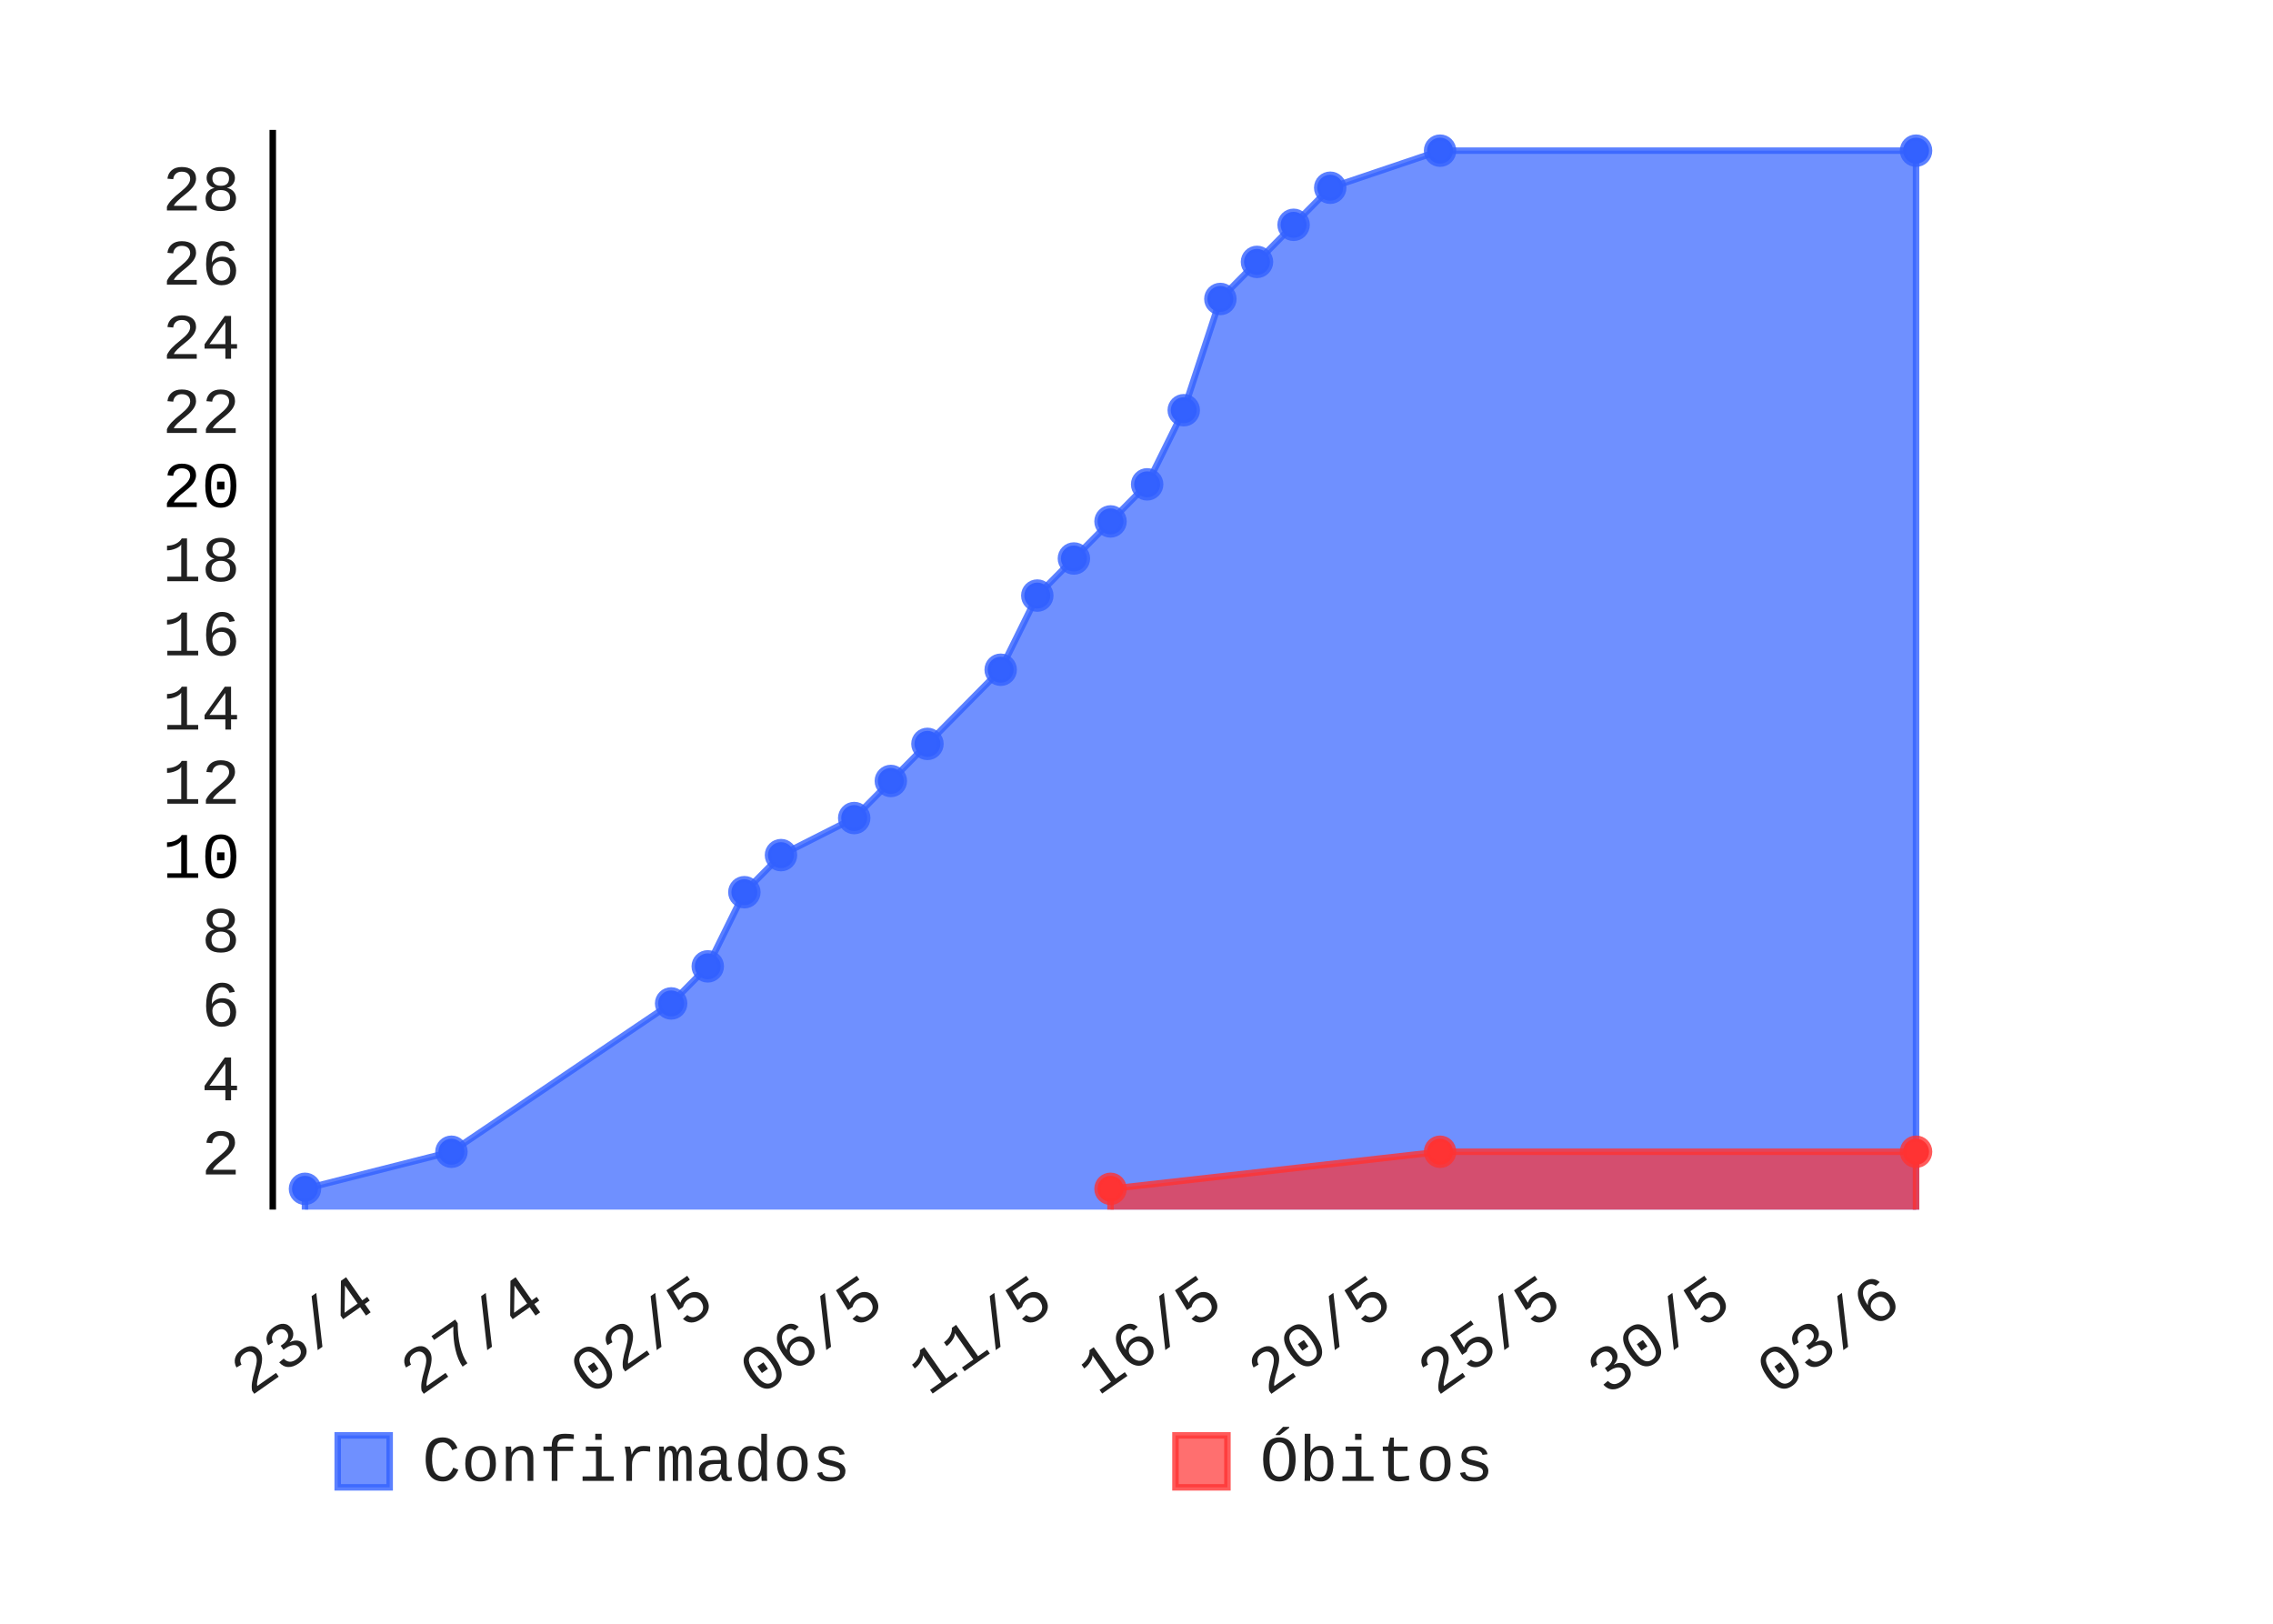
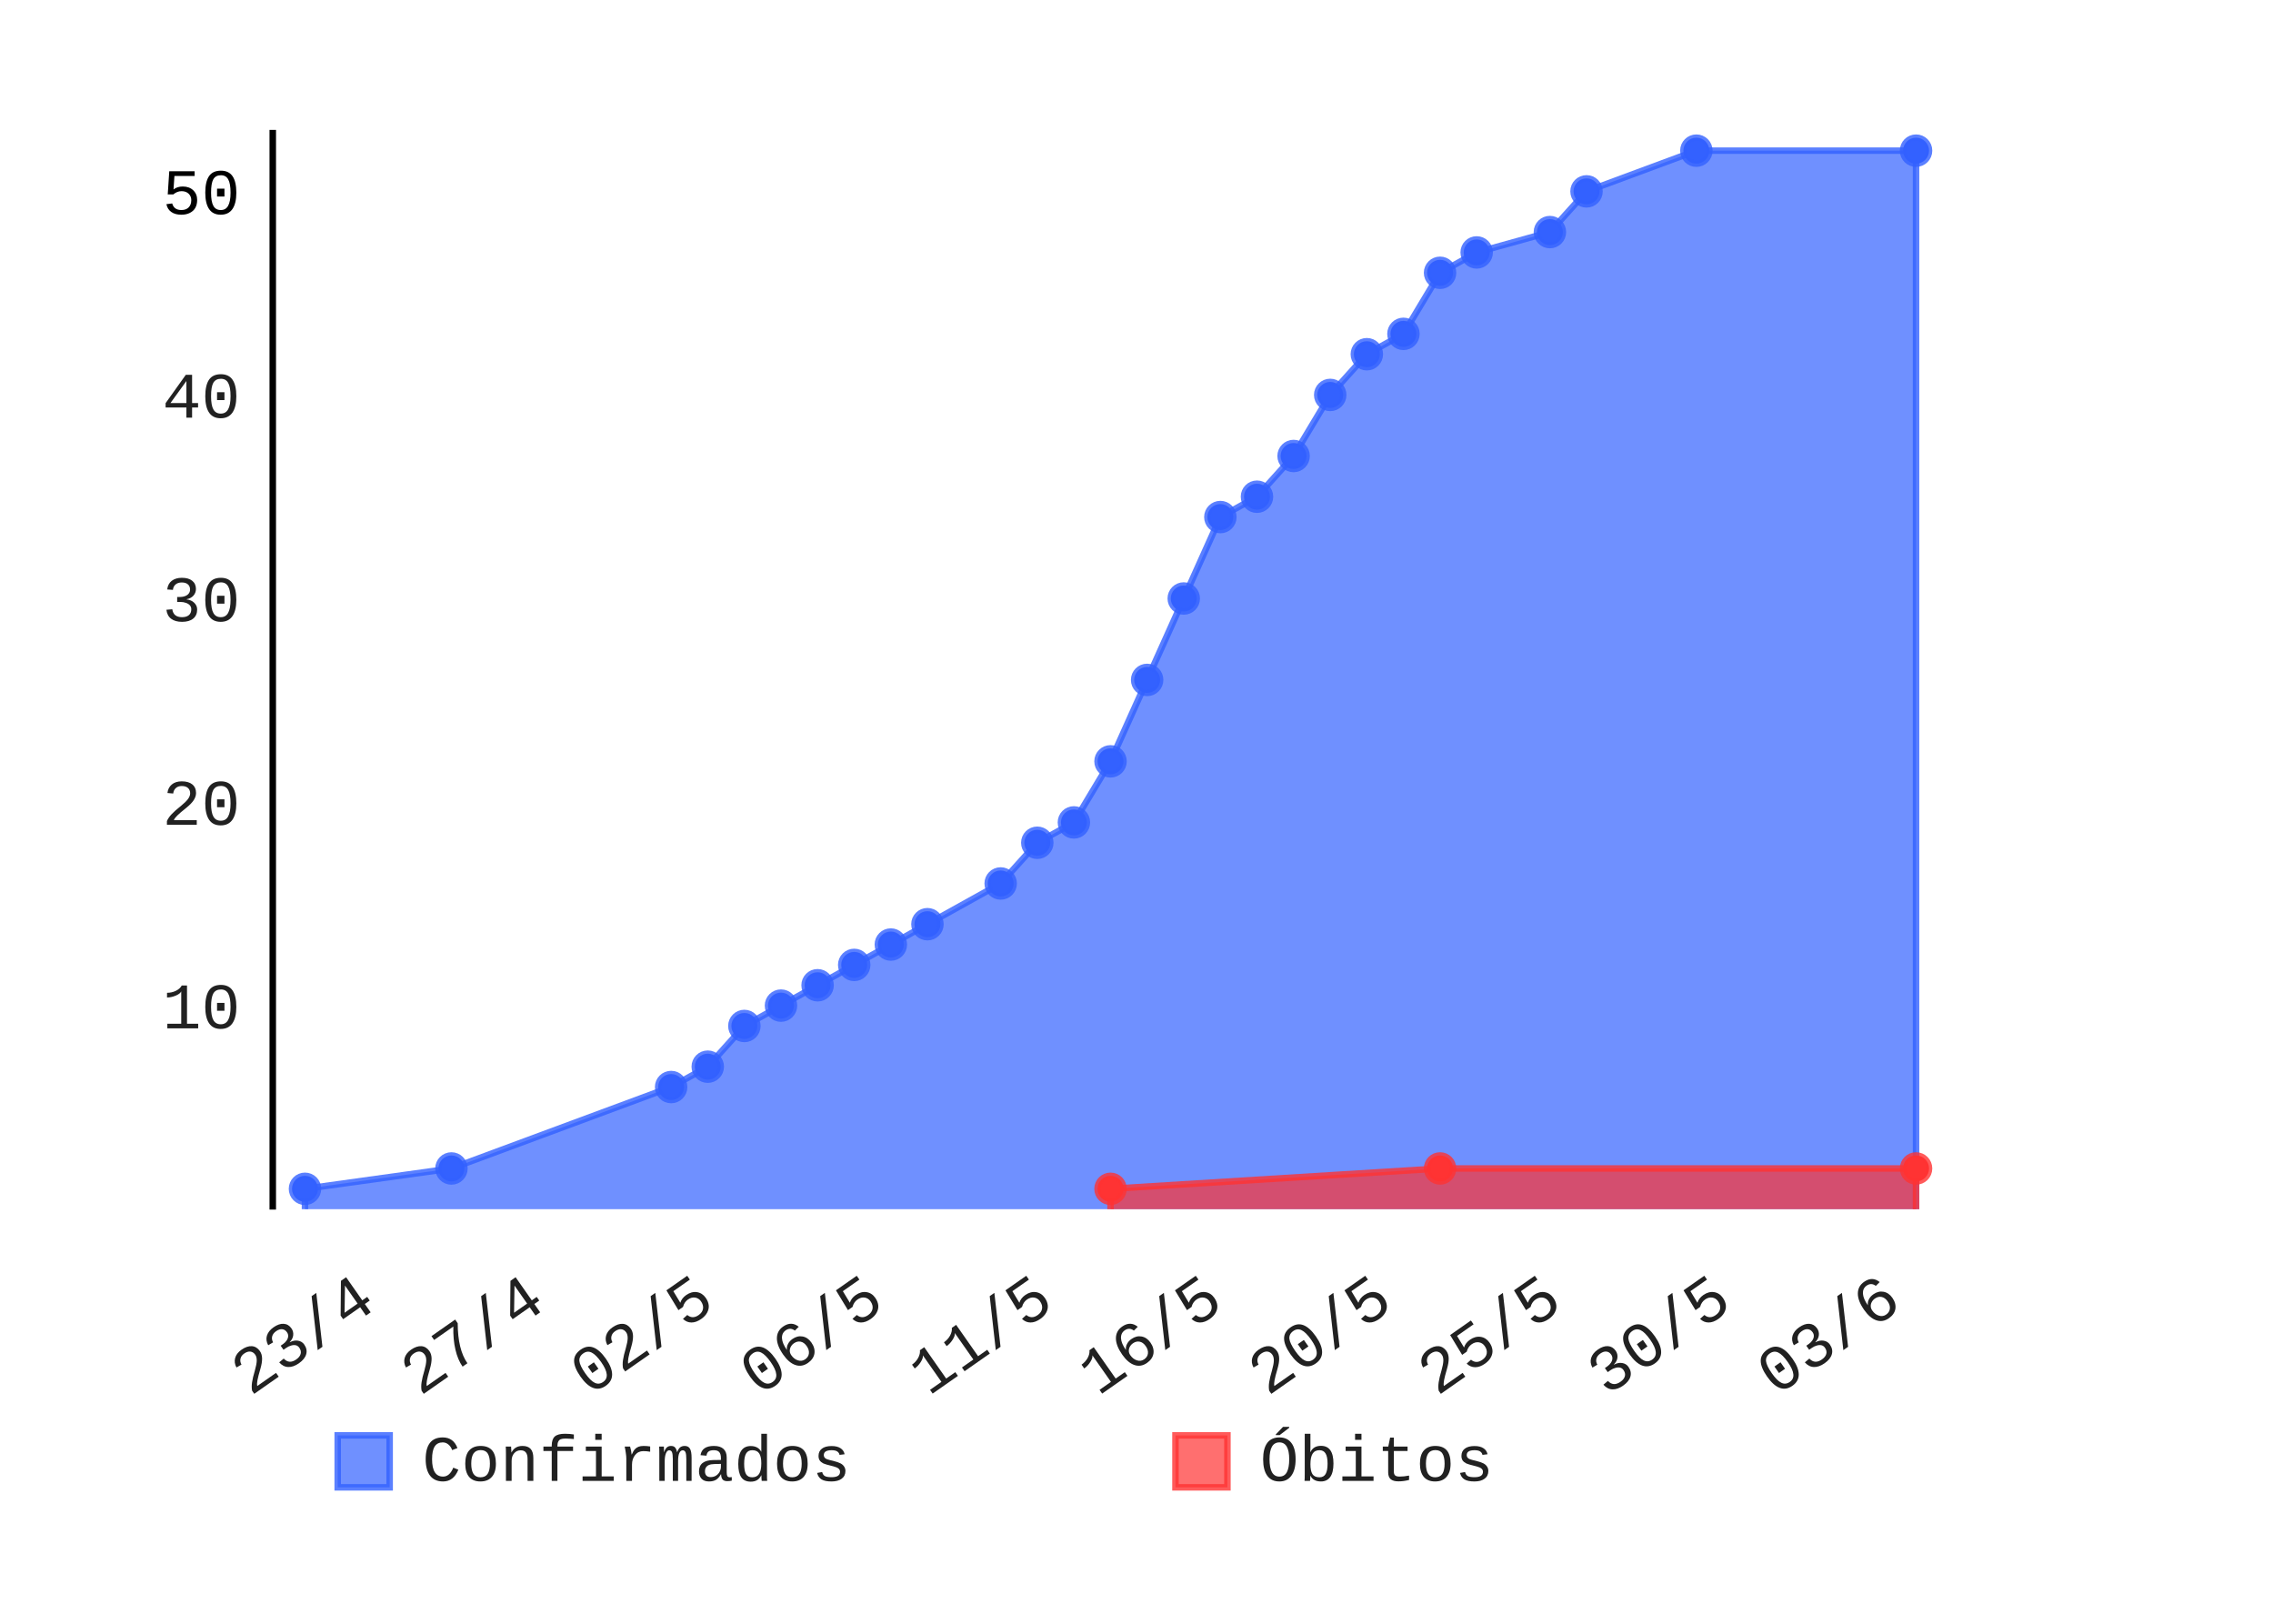
- <svg xmlns="http://www.w3.org/2000/svg" class="pygal-chart" height="250" id="chart-5533ddcc-867b-47e8-ab2e-fcc79ca5f7a1" viewBox="0 0 350 250" width="350">
+ <svg xmlns="http://www.w3.org/2000/svg" class="pygal-chart" height="250" id="chart-6e18b0e9-76df-42f3-9412-999bca1cf840" viewBox="0 0 350 250" width="350">
  <defs>
-     <style type="text/css">#chart-5533ddcc-867b-47e8-ab2e-fcc79ca5f7a1{-webkit-user-select:none;-webkit-font-smoothing:antialiased;font-family:Consolas,"Liberation Mono",Menlo,Courier,monospace}#chart-5533ddcc-867b-47e8-ab2e-fcc79ca5f7a1 .title{font-family:Consolas,"Liberation Mono",Menlo,Courier,monospace;font-size:8px}#chart-5533ddcc-867b-47e8-ab2e-fcc79ca5f7a1 .legends .legend text{font-family:Consolas,"Liberation Mono",Menlo,Courier,monospace;font-size:10px}#chart-5533ddcc-867b-47e8-ab2e-fcc79ca5f7a1 .axis text{font-family:Consolas,"Liberation Mono",Menlo,Courier,monospace;font-size:10px}#chart-5533ddcc-867b-47e8-ab2e-fcc79ca5f7a1 .axis text.major{font-family:Consolas,"Liberation Mono",Menlo,Courier,monospace;font-size:10px}#chart-5533ddcc-867b-47e8-ab2e-fcc79ca5f7a1 .text-overlay text.value{font-family:Consolas,"Liberation Mono",Menlo,Courier,monospace;font-size:16px}#chart-5533ddcc-867b-47e8-ab2e-fcc79ca5f7a1 .text-overlay text.label{font-family:Consolas,"Liberation Mono",Menlo,Courier,monospace;font-size:10px}#chart-5533ddcc-867b-47e8-ab2e-fcc79ca5f7a1 .tooltip{font-family:Consolas,"Liberation Mono",Menlo,Courier,monospace;font-size:12px}#chart-5533ddcc-867b-47e8-ab2e-fcc79ca5f7a1 text.no_data{font-family:Consolas,"Liberation Mono",Menlo,Courier,monospace;font-size:64px}
- #chart-5533ddcc-867b-47e8-ab2e-fcc79ca5f7a1{background-color:transparent}#chart-5533ddcc-867b-47e8-ab2e-fcc79ca5f7a1 path,#chart-5533ddcc-867b-47e8-ab2e-fcc79ca5f7a1 line,#chart-5533ddcc-867b-47e8-ab2e-fcc79ca5f7a1 rect,#chart-5533ddcc-867b-47e8-ab2e-fcc79ca5f7a1 circle{-webkit-transition:150ms;-moz-transition:150ms;transition:150ms}#chart-5533ddcc-867b-47e8-ab2e-fcc79ca5f7a1 .graph &gt; .background{fill:transparent}#chart-5533ddcc-867b-47e8-ab2e-fcc79ca5f7a1 .plot &gt; .background{fill:rgba(255,255,255,1)}#chart-5533ddcc-867b-47e8-ab2e-fcc79ca5f7a1 .graph{fill:rgba(0,0,0,.87)}#chart-5533ddcc-867b-47e8-ab2e-fcc79ca5f7a1 text.no_data{fill:rgba(0,0,0,1)}#chart-5533ddcc-867b-47e8-ab2e-fcc79ca5f7a1 .title{fill:rgba(0,0,0,1)}#chart-5533ddcc-867b-47e8-ab2e-fcc79ca5f7a1 .legends .legend text{fill:rgba(0,0,0,.87)}#chart-5533ddcc-867b-47e8-ab2e-fcc79ca5f7a1 .legends .legend:hover text{fill:rgba(0,0,0,1)}#chart-5533ddcc-867b-47e8-ab2e-fcc79ca5f7a1 .axis .line{stroke:rgba(0,0,0,1)}#chart-5533ddcc-867b-47e8-ab2e-fcc79ca5f7a1 .axis .guide.line{stroke:rgba(0,0,0,.54)}#chart-5533ddcc-867b-47e8-ab2e-fcc79ca5f7a1 .axis .major.line{stroke:rgba(0,0,0,.87)}#chart-5533ddcc-867b-47e8-ab2e-fcc79ca5f7a1 .axis text.major{fill:rgba(0,0,0,1)}#chart-5533ddcc-867b-47e8-ab2e-fcc79ca5f7a1 .axis.y .guides:hover .guide.line,#chart-5533ddcc-867b-47e8-ab2e-fcc79ca5f7a1 .line-graph .axis.x .guides:hover .guide.line,#chart-5533ddcc-867b-47e8-ab2e-fcc79ca5f7a1 .stackedline-graph .axis.x .guides:hover .guide.line,#chart-5533ddcc-867b-47e8-ab2e-fcc79ca5f7a1 .xy-graph .axis.x .guides:hover .guide.line{stroke:rgba(0,0,0,1)}#chart-5533ddcc-867b-47e8-ab2e-fcc79ca5f7a1 .axis .guides:hover text{fill:rgba(0,0,0,1)}#chart-5533ddcc-867b-47e8-ab2e-fcc79ca5f7a1 .reactive{fill-opacity:.7;stroke-opacity:.8}#chart-5533ddcc-867b-47e8-ab2e-fcc79ca5f7a1 .ci{stroke:rgba(0,0,0,.87)}#chart-5533ddcc-867b-47e8-ab2e-fcc79ca5f7a1 .reactive.active,#chart-5533ddcc-867b-47e8-ab2e-fcc79ca5f7a1 .active .reactive{fill-opacity:.8;stroke-opacity:.9;stroke-width:4}#chart-5533ddcc-867b-47e8-ab2e-fcc79ca5f7a1 .ci .reactive.active{stroke-width:1.5}#chart-5533ddcc-867b-47e8-ab2e-fcc79ca5f7a1 .series text{fill:rgba(0,0,0,1)}#chart-5533ddcc-867b-47e8-ab2e-fcc79ca5f7a1 .tooltip rect{fill:rgba(255,255,255,1);stroke:rgba(0,0,0,1);-webkit-transition:opacity 150ms;-moz-transition:opacity 150ms;transition:opacity 150ms}#chart-5533ddcc-867b-47e8-ab2e-fcc79ca5f7a1 .tooltip .label{fill:rgba(0,0,0,.87)}#chart-5533ddcc-867b-47e8-ab2e-fcc79ca5f7a1 .tooltip .label{fill:rgba(0,0,0,.87)}#chart-5533ddcc-867b-47e8-ab2e-fcc79ca5f7a1 .tooltip .legend{font-size:.8em;fill:rgba(0,0,0,.54)}#chart-5533ddcc-867b-47e8-ab2e-fcc79ca5f7a1 .tooltip .x_label{font-size:.6em;fill:rgba(0,0,0,1)}#chart-5533ddcc-867b-47e8-ab2e-fcc79ca5f7a1 .tooltip .xlink{font-size:.5em;text-decoration:underline}#chart-5533ddcc-867b-47e8-ab2e-fcc79ca5f7a1 .tooltip .value{font-size:1.5em}#chart-5533ddcc-867b-47e8-ab2e-fcc79ca5f7a1 .bound{font-size:.5em}#chart-5533ddcc-867b-47e8-ab2e-fcc79ca5f7a1 .max-value{font-size:.75em;fill:rgba(0,0,0,.54)}#chart-5533ddcc-867b-47e8-ab2e-fcc79ca5f7a1 .map-element{fill:rgba(255,255,255,1);stroke:rgba(0,0,0,.54) !important}#chart-5533ddcc-867b-47e8-ab2e-fcc79ca5f7a1 .map-element .reactive{fill-opacity:inherit;stroke-opacity:inherit}#chart-5533ddcc-867b-47e8-ab2e-fcc79ca5f7a1 .color-0,#chart-5533ddcc-867b-47e8-ab2e-fcc79ca5f7a1 .color-0 a:visited{stroke:#3361FF;fill:#3361FF}#chart-5533ddcc-867b-47e8-ab2e-fcc79ca5f7a1 .color-1,#chart-5533ddcc-867b-47e8-ab2e-fcc79ca5f7a1 .color-1 a:visited{stroke:#FF3333;fill:#FF3333}#chart-5533ddcc-867b-47e8-ab2e-fcc79ca5f7a1 .text-overlay .color-0 text{fill:black}#chart-5533ddcc-867b-47e8-ab2e-fcc79ca5f7a1 .text-overlay .color-1 text{fill:black}
- #chart-5533ddcc-867b-47e8-ab2e-fcc79ca5f7a1 text.no_data{text-anchor:middle}#chart-5533ddcc-867b-47e8-ab2e-fcc79ca5f7a1 .guide.line{fill:none}#chart-5533ddcc-867b-47e8-ab2e-fcc79ca5f7a1 .centered{text-anchor:middle}#chart-5533ddcc-867b-47e8-ab2e-fcc79ca5f7a1 .title{text-anchor:middle}#chart-5533ddcc-867b-47e8-ab2e-fcc79ca5f7a1 .legends .legend text{fill-opacity:1}#chart-5533ddcc-867b-47e8-ab2e-fcc79ca5f7a1 .axis.x text{text-anchor:middle}#chart-5533ddcc-867b-47e8-ab2e-fcc79ca5f7a1 .axis.x:not(.web) text[transform]{text-anchor:start}#chart-5533ddcc-867b-47e8-ab2e-fcc79ca5f7a1 .axis.x:not(.web) text[transform].backwards{text-anchor:end}#chart-5533ddcc-867b-47e8-ab2e-fcc79ca5f7a1 .axis.y text{text-anchor:end}#chart-5533ddcc-867b-47e8-ab2e-fcc79ca5f7a1 .axis.y text[transform].backwards{text-anchor:start}#chart-5533ddcc-867b-47e8-ab2e-fcc79ca5f7a1 .axis.y2 text{text-anchor:start}#chart-5533ddcc-867b-47e8-ab2e-fcc79ca5f7a1 .axis.y2 text[transform].backwards{text-anchor:end}#chart-5533ddcc-867b-47e8-ab2e-fcc79ca5f7a1 .axis .guide.line{stroke-dasharray:4,4}#chart-5533ddcc-867b-47e8-ab2e-fcc79ca5f7a1 .axis .major.guide.line{stroke-dasharray:6,6}#chart-5533ddcc-867b-47e8-ab2e-fcc79ca5f7a1 .horizontal .axis.y .guide.line,#chart-5533ddcc-867b-47e8-ab2e-fcc79ca5f7a1 .horizontal .axis.y2 .guide.line,#chart-5533ddcc-867b-47e8-ab2e-fcc79ca5f7a1 .vertical .axis.x .guide.line{opacity:0}#chart-5533ddcc-867b-47e8-ab2e-fcc79ca5f7a1 .horizontal .axis.always_show .guide.line,#chart-5533ddcc-867b-47e8-ab2e-fcc79ca5f7a1 .vertical .axis.always_show .guide.line{opacity:1 !important}#chart-5533ddcc-867b-47e8-ab2e-fcc79ca5f7a1 .axis.y .guides:hover .guide.line,#chart-5533ddcc-867b-47e8-ab2e-fcc79ca5f7a1 .axis.y2 .guides:hover .guide.line,#chart-5533ddcc-867b-47e8-ab2e-fcc79ca5f7a1 .axis.x .guides:hover .guide.line{opacity:1}#chart-5533ddcc-867b-47e8-ab2e-fcc79ca5f7a1 .axis .guides:hover text{opacity:1}#chart-5533ddcc-867b-47e8-ab2e-fcc79ca5f7a1 .nofill{fill:none}#chart-5533ddcc-867b-47e8-ab2e-fcc79ca5f7a1 .subtle-fill{fill-opacity:.2}#chart-5533ddcc-867b-47e8-ab2e-fcc79ca5f7a1 .dot{stroke-width:1px;fill-opacity:1}#chart-5533ddcc-867b-47e8-ab2e-fcc79ca5f7a1 .dot.active{stroke-width:5px}#chart-5533ddcc-867b-47e8-ab2e-fcc79ca5f7a1 .dot.negative{fill:transparent}#chart-5533ddcc-867b-47e8-ab2e-fcc79ca5f7a1 text,#chart-5533ddcc-867b-47e8-ab2e-fcc79ca5f7a1 tspan{stroke:none !important}#chart-5533ddcc-867b-47e8-ab2e-fcc79ca5f7a1 .series text.active{opacity:1}#chart-5533ddcc-867b-47e8-ab2e-fcc79ca5f7a1 .tooltip rect{fill-opacity:.95;stroke-width:.5}#chart-5533ddcc-867b-47e8-ab2e-fcc79ca5f7a1 .tooltip text{fill-opacity:1}#chart-5533ddcc-867b-47e8-ab2e-fcc79ca5f7a1 .showable{visibility:hidden}#chart-5533ddcc-867b-47e8-ab2e-fcc79ca5f7a1 .showable.shown{visibility:visible}#chart-5533ddcc-867b-47e8-ab2e-fcc79ca5f7a1 .gauge-background{fill:rgba(229,229,229,1);stroke:none}#chart-5533ddcc-867b-47e8-ab2e-fcc79ca5f7a1 .bg-lines{stroke:transparent;stroke-width:2px}</style>
+     <style type="text/css">#chart-6e18b0e9-76df-42f3-9412-999bca1cf840{-webkit-user-select:none;-webkit-font-smoothing:antialiased;font-family:Consolas,"Liberation Mono",Menlo,Courier,monospace}#chart-6e18b0e9-76df-42f3-9412-999bca1cf840 .title{font-family:Consolas,"Liberation Mono",Menlo,Courier,monospace;font-size:8px}#chart-6e18b0e9-76df-42f3-9412-999bca1cf840 .legends .legend text{font-family:Consolas,"Liberation Mono",Menlo,Courier,monospace;font-size:10px}#chart-6e18b0e9-76df-42f3-9412-999bca1cf840 .axis text{font-family:Consolas,"Liberation Mono",Menlo,Courier,monospace;font-size:10px}#chart-6e18b0e9-76df-42f3-9412-999bca1cf840 .axis text.major{font-family:Consolas,"Liberation Mono",Menlo,Courier,monospace;font-size:10px}#chart-6e18b0e9-76df-42f3-9412-999bca1cf840 .text-overlay text.value{font-family:Consolas,"Liberation Mono",Menlo,Courier,monospace;font-size:16px}#chart-6e18b0e9-76df-42f3-9412-999bca1cf840 .text-overlay text.label{font-family:Consolas,"Liberation Mono",Menlo,Courier,monospace;font-size:10px}#chart-6e18b0e9-76df-42f3-9412-999bca1cf840 .tooltip{font-family:Consolas,"Liberation Mono",Menlo,Courier,monospace;font-size:12px}#chart-6e18b0e9-76df-42f3-9412-999bca1cf840 text.no_data{font-family:Consolas,"Liberation Mono",Menlo,Courier,monospace;font-size:64px}
+ #chart-6e18b0e9-76df-42f3-9412-999bca1cf840{background-color:transparent}#chart-6e18b0e9-76df-42f3-9412-999bca1cf840 path,#chart-6e18b0e9-76df-42f3-9412-999bca1cf840 line,#chart-6e18b0e9-76df-42f3-9412-999bca1cf840 rect,#chart-6e18b0e9-76df-42f3-9412-999bca1cf840 circle{-webkit-transition:150ms;-moz-transition:150ms;transition:150ms}#chart-6e18b0e9-76df-42f3-9412-999bca1cf840 .graph &gt; .background{fill:transparent}#chart-6e18b0e9-76df-42f3-9412-999bca1cf840 .plot &gt; .background{fill:rgba(255,255,255,1)}#chart-6e18b0e9-76df-42f3-9412-999bca1cf840 .graph{fill:rgba(0,0,0,.87)}#chart-6e18b0e9-76df-42f3-9412-999bca1cf840 text.no_data{fill:rgba(0,0,0,1)}#chart-6e18b0e9-76df-42f3-9412-999bca1cf840 .title{fill:rgba(0,0,0,1)}#chart-6e18b0e9-76df-42f3-9412-999bca1cf840 .legends .legend text{fill:rgba(0,0,0,.87)}#chart-6e18b0e9-76df-42f3-9412-999bca1cf840 .legends .legend:hover text{fill:rgba(0,0,0,1)}#chart-6e18b0e9-76df-42f3-9412-999bca1cf840 .axis .line{stroke:rgba(0,0,0,1)}#chart-6e18b0e9-76df-42f3-9412-999bca1cf840 .axis .guide.line{stroke:rgba(0,0,0,.54)}#chart-6e18b0e9-76df-42f3-9412-999bca1cf840 .axis .major.line{stroke:rgba(0,0,0,.87)}#chart-6e18b0e9-76df-42f3-9412-999bca1cf840 .axis text.major{fill:rgba(0,0,0,1)}#chart-6e18b0e9-76df-42f3-9412-999bca1cf840 .axis.y .guides:hover .guide.line,#chart-6e18b0e9-76df-42f3-9412-999bca1cf840 .line-graph .axis.x .guides:hover .guide.line,#chart-6e18b0e9-76df-42f3-9412-999bca1cf840 .stackedline-graph .axis.x .guides:hover .guide.line,#chart-6e18b0e9-76df-42f3-9412-999bca1cf840 .xy-graph .axis.x .guides:hover .guide.line{stroke:rgba(0,0,0,1)}#chart-6e18b0e9-76df-42f3-9412-999bca1cf840 .axis .guides:hover text{fill:rgba(0,0,0,1)}#chart-6e18b0e9-76df-42f3-9412-999bca1cf840 .reactive{fill-opacity:.7;stroke-opacity:.8}#chart-6e18b0e9-76df-42f3-9412-999bca1cf840 .ci{stroke:rgba(0,0,0,.87)}#chart-6e18b0e9-76df-42f3-9412-999bca1cf840 .reactive.active,#chart-6e18b0e9-76df-42f3-9412-999bca1cf840 .active .reactive{fill-opacity:.8;stroke-opacity:.9;stroke-width:4}#chart-6e18b0e9-76df-42f3-9412-999bca1cf840 .ci .reactive.active{stroke-width:1.5}#chart-6e18b0e9-76df-42f3-9412-999bca1cf840 .series text{fill:rgba(0,0,0,1)}#chart-6e18b0e9-76df-42f3-9412-999bca1cf840 .tooltip rect{fill:rgba(255,255,255,1);stroke:rgba(0,0,0,1);-webkit-transition:opacity 150ms;-moz-transition:opacity 150ms;transition:opacity 150ms}#chart-6e18b0e9-76df-42f3-9412-999bca1cf840 .tooltip .label{fill:rgba(0,0,0,.87)}#chart-6e18b0e9-76df-42f3-9412-999bca1cf840 .tooltip .label{fill:rgba(0,0,0,.87)}#chart-6e18b0e9-76df-42f3-9412-999bca1cf840 .tooltip .legend{font-size:.8em;fill:rgba(0,0,0,.54)}#chart-6e18b0e9-76df-42f3-9412-999bca1cf840 .tooltip .x_label{font-size:.6em;fill:rgba(0,0,0,1)}#chart-6e18b0e9-76df-42f3-9412-999bca1cf840 .tooltip .xlink{font-size:.5em;text-decoration:underline}#chart-6e18b0e9-76df-42f3-9412-999bca1cf840 .tooltip .value{font-size:1.5em}#chart-6e18b0e9-76df-42f3-9412-999bca1cf840 .bound{font-size:.5em}#chart-6e18b0e9-76df-42f3-9412-999bca1cf840 .max-value{font-size:.75em;fill:rgba(0,0,0,.54)}#chart-6e18b0e9-76df-42f3-9412-999bca1cf840 .map-element{fill:rgba(255,255,255,1);stroke:rgba(0,0,0,.54) !important}#chart-6e18b0e9-76df-42f3-9412-999bca1cf840 .map-element .reactive{fill-opacity:inherit;stroke-opacity:inherit}#chart-6e18b0e9-76df-42f3-9412-999bca1cf840 .color-0,#chart-6e18b0e9-76df-42f3-9412-999bca1cf840 .color-0 a:visited{stroke:#3361FF;fill:#3361FF}#chart-6e18b0e9-76df-42f3-9412-999bca1cf840 .color-1,#chart-6e18b0e9-76df-42f3-9412-999bca1cf840 .color-1 a:visited{stroke:#FF3333;fill:#FF3333}#chart-6e18b0e9-76df-42f3-9412-999bca1cf840 .text-overlay .color-0 text{fill:black}#chart-6e18b0e9-76df-42f3-9412-999bca1cf840 .text-overlay .color-1 text{fill:black}
+ #chart-6e18b0e9-76df-42f3-9412-999bca1cf840 text.no_data{text-anchor:middle}#chart-6e18b0e9-76df-42f3-9412-999bca1cf840 .guide.line{fill:none}#chart-6e18b0e9-76df-42f3-9412-999bca1cf840 .centered{text-anchor:middle}#chart-6e18b0e9-76df-42f3-9412-999bca1cf840 .title{text-anchor:middle}#chart-6e18b0e9-76df-42f3-9412-999bca1cf840 .legends .legend text{fill-opacity:1}#chart-6e18b0e9-76df-42f3-9412-999bca1cf840 .axis.x text{text-anchor:middle}#chart-6e18b0e9-76df-42f3-9412-999bca1cf840 .axis.x:not(.web) text[transform]{text-anchor:start}#chart-6e18b0e9-76df-42f3-9412-999bca1cf840 .axis.x:not(.web) text[transform].backwards{text-anchor:end}#chart-6e18b0e9-76df-42f3-9412-999bca1cf840 .axis.y text{text-anchor:end}#chart-6e18b0e9-76df-42f3-9412-999bca1cf840 .axis.y text[transform].backwards{text-anchor:start}#chart-6e18b0e9-76df-42f3-9412-999bca1cf840 .axis.y2 text{text-anchor:start}#chart-6e18b0e9-76df-42f3-9412-999bca1cf840 .axis.y2 text[transform].backwards{text-anchor:end}#chart-6e18b0e9-76df-42f3-9412-999bca1cf840 .axis .guide.line{stroke-dasharray:4,4}#chart-6e18b0e9-76df-42f3-9412-999bca1cf840 .axis .major.guide.line{stroke-dasharray:6,6}#chart-6e18b0e9-76df-42f3-9412-999bca1cf840 .horizontal .axis.y .guide.line,#chart-6e18b0e9-76df-42f3-9412-999bca1cf840 .horizontal .axis.y2 .guide.line,#chart-6e18b0e9-76df-42f3-9412-999bca1cf840 .vertical .axis.x .guide.line{opacity:0}#chart-6e18b0e9-76df-42f3-9412-999bca1cf840 .horizontal .axis.always_show .guide.line,#chart-6e18b0e9-76df-42f3-9412-999bca1cf840 .vertical .axis.always_show .guide.line{opacity:1 !important}#chart-6e18b0e9-76df-42f3-9412-999bca1cf840 .axis.y .guides:hover .guide.line,#chart-6e18b0e9-76df-42f3-9412-999bca1cf840 .axis.y2 .guides:hover .guide.line,#chart-6e18b0e9-76df-42f3-9412-999bca1cf840 .axis.x .guides:hover .guide.line{opacity:1}#chart-6e18b0e9-76df-42f3-9412-999bca1cf840 .axis .guides:hover text{opacity:1}#chart-6e18b0e9-76df-42f3-9412-999bca1cf840 .nofill{fill:none}#chart-6e18b0e9-76df-42f3-9412-999bca1cf840 .subtle-fill{fill-opacity:.2}#chart-6e18b0e9-76df-42f3-9412-999bca1cf840 .dot{stroke-width:1px;fill-opacity:1}#chart-6e18b0e9-76df-42f3-9412-999bca1cf840 .dot.active{stroke-width:5px}#chart-6e18b0e9-76df-42f3-9412-999bca1cf840 .dot.negative{fill:transparent}#chart-6e18b0e9-76df-42f3-9412-999bca1cf840 text,#chart-6e18b0e9-76df-42f3-9412-999bca1cf840 tspan{stroke:none !important}#chart-6e18b0e9-76df-42f3-9412-999bca1cf840 .series text.active{opacity:1}#chart-6e18b0e9-76df-42f3-9412-999bca1cf840 .tooltip rect{fill-opacity:.95;stroke-width:.5}#chart-6e18b0e9-76df-42f3-9412-999bca1cf840 .tooltip text{fill-opacity:1}#chart-6e18b0e9-76df-42f3-9412-999bca1cf840 .showable{visibility:hidden}#chart-6e18b0e9-76df-42f3-9412-999bca1cf840 .showable.shown{visibility:visible}#chart-6e18b0e9-76df-42f3-9412-999bca1cf840 .gauge-background{fill:rgba(229,229,229,1);stroke:none}#chart-6e18b0e9-76df-42f3-9412-999bca1cf840 .bg-lines{stroke:transparent;stroke-width:2px}</style>
  </defs>
  <g class="graph datetimeline-graph vertical">
    <rect class="background" height="250" width="350" x="0" y="0" />
    <g class="plot" transform="translate(42, 20)">
      <rect class="background" height="166.234" width="258.0" x="0" y="0" />
      <g class="axis y">
        <g class="guides">
-           <text class="" x="-5" y="160.829">2</text>
+           <text class="" x="-5" y="138.33">10</text>
        </g>
        <g class="guides">
-           <text class="" x="-5" y="149.412">4</text>
+           <text class="" x="-5" y="106.989">20</text>
        </g>
        <g class="guides">
-           <text class="" x="-5" y="137.994">6</text>
+           <text class="" x="-5" y="75.648">30</text>
        </g>
        <g class="guides">
-           <text class="" x="-5" y="126.577">8</text>
+           <text class="" x="-5" y="44.306">40</text>
        </g>
        <g class="guides">
-           <text class="major" x="-5" y="115.16">10</text>
-         </g>
-         <g class="guides">
-           <text class="" x="-5" y="103.743">12</text>
-         </g>
-         <g class="guides">
-           <text class="" x="-5" y="92.326">14</text>
-         </g>
-         <g class="guides">
-           <text class="" x="-5" y="80.908">16</text>
-         </g>
-         <g class="guides">
-           <text class="" x="-5" y="69.491">18</text>
-         </g>
-         <g class="guides">
-           <text class="major" x="-5" y="58.074">20</text>
-         </g>
-         <g class="guides">
-           <text class="" x="-5" y="46.657">22</text>
-         </g>
-         <g class="guides">
-           <text class="" x="-5" y="35.24">24</text>
-         </g>
-         <g class="guides">
-           <text class="" x="-5" y="23.823">26</text>
-         </g>
-         <g class="guides">
-           <text class="" x="-5" y="12.405">28</text>
+           <text class="major" x="-5" y="12.965">50</text>
        </g>
      </g>
      <g class="axis x">
        <path class="line" d="M0 0 v166.234" />
        <g class="guides">
          <path class="guide line" d="M16.238 0 v166.234" />
          <text class="backwards" transform="rotate(325 16.23776 181.2342)" x="16.238" y="181.234">23/4</text>
        </g>
        <g class="guides">
          <path class="guide line" d="M42.34 0 v166.234" />
          <text class="backwards" transform="rotate(325 42.34013 181.2342)" x="42.34" y="181.234">27/4</text>
        </g>
        <g class="guides">
          <path class="guide line" d="M68.443 0 v166.234" />
          <text class="backwards" transform="rotate(325 68.4425 181.2342)" x="68.443" y="181.234">02/5</text>
        </g>
        <g class="guides">
          <path class="guide line" d="M94.545 0 v166.234" />
          <text class="backwards" transform="rotate(325 94.54487 181.2342)" x="94.545" y="181.234">06/5</text>
        </g>
        <g class="guides">
          <path class="guide line" d="M120.647 0 v166.234" />
          <text class="backwards" transform="rotate(325 120.6472 181.2342)" x="120.647" y="181.234">11/5</text>
        </g>
        <g class="guides">
          <path class="guide line" d="M146.75 0 v166.234" />
          <text class="backwards" transform="rotate(325 146.7496 181.2342)" x="146.75" y="181.234">16/5</text>
        </g>
        <g class="guides">
          <path class="guide line" d="M172.852 0 v166.234" />
          <text class="backwards" transform="rotate(325 172.852 181.2342)" x="172.852" y="181.234">20/5</text>
        </g>
        <g class="guides">
          <path class="guide line" d="M198.954 0 v166.234" />
          <text class="backwards" transform="rotate(325 198.9544 181.2342)" x="198.954" y="181.234">25/5</text>
        </g>
        <g class="guides">
          <path class="guide line" d="M225.057 0 v166.234" />
          <text class="backwards" transform="rotate(325 225.0567 181.2342)" x="225.057" y="181.234">30/5</text>
        </g>
        <g class="guides">
          <path class="guide line" d="M251.159 0 v166.234" />
          <text class="backwards" transform="rotate(325 251.1591 181.2342)" x="251.159" y="181.234">03/6</text>
        </g>
      </g>
      <g class="series serie-0 color-0">
-         <path class="line reactive" d="M4.962 166.234 L4.962 163.037 27.514 157.329 61.343 134.494 66.981 128.786 72.619 117.369 78.257 111.66 89.533 105.951 95.171 100.243 100.809 94.534 112.086 83.117 117.724 71.7 123.362 65.991 129 60.283 134.638 54.574 140.276 43.157 145.914 26.031 151.552 20.323 157.191 14.614 162.829 8.905 179.743 3.197 253.038 3.197 253.038 166.234" />
+         <path class="line reactive" d="M4.962 166.171 L4.962 163.037 27.514 159.903 61.343 147.367 66.981 144.233 72.619 137.964 78.257 134.83 83.895 131.696 89.533 128.562 95.171 125.428 100.809 122.294 112.086 116.025 117.724 109.757 123.362 106.623 129 97.221 134.638 84.684 140.276 72.148 145.914 59.611 151.552 56.477 157.191 50.209 162.829 40.806 168.467 34.538 174.105 31.404 179.743 22.002 185.381 18.867 196.657 15.733 202.295 9.465 219.21 3.197 253.038 3.197 253.038 166.171" />
      </g>
      <g class="series serie-1 color-1">
-         <path class="line reactive" d="M129 166.234 L129 163.037 179.743 157.329 253.038 157.329 253.038 166.234" />
+         <path class="line reactive" d="M129 166.171 L129 163.037 179.743 159.903 253.038 159.903 253.038 166.171" />
      </g>
    </g>
    <g class="titles" />
    <g class="plot overlay" transform="translate(42, 20)">
      <g class="series serie-0 color-0">
        <g class="dots">
          <circle class="dot reactive tooltip-trigger" cx="4.962" cy="163.037" r="2" />
        </g>
        <g class="dots">
-           <circle class="dot reactive tooltip-trigger" cx="27.514" cy="157.329" r="2" />
+           <circle class="dot reactive tooltip-trigger" cx="27.514" cy="159.903" r="2" />
        </g>
        <g class="dots">
-           <circle class="dot reactive tooltip-trigger" cx="61.343" cy="134.494" r="2" />
+           <circle class="dot reactive tooltip-trigger" cx="61.343" cy="147.367" r="2" />
        </g>
        <g class="dots">
-           <circle class="dot reactive tooltip-trigger" cx="66.981" cy="128.786" r="2" />
+           <circle class="dot reactive tooltip-trigger" cx="66.981" cy="144.233" r="2" />
        </g>
        <g class="dots">
-           <circle class="dot reactive tooltip-trigger" cx="72.619" cy="117.369" r="2" />
+           <circle class="dot reactive tooltip-trigger" cx="72.619" cy="137.964" r="2" />
        </g>
        <g class="dots">
-           <circle class="dot reactive tooltip-trigger" cx="78.257" cy="111.66" r="2" />
+           <circle class="dot reactive tooltip-trigger" cx="78.257" cy="134.83" r="2" />
        </g>
        <g class="dots">
-           <circle class="dot reactive tooltip-trigger" cx="89.533" cy="105.951" r="2" />
+           <circle class="dot reactive tooltip-trigger" cx="83.895" cy="131.696" r="2" />
        </g>
        <g class="dots">
-           <circle class="dot reactive tooltip-trigger" cx="95.171" cy="100.243" r="2" />
+           <circle class="dot reactive tooltip-trigger" cx="89.533" cy="128.562" r="2" />
        </g>
        <g class="dots">
-           <circle class="dot reactive tooltip-trigger" cx="100.809" cy="94.534" r="2" />
+           <circle class="dot reactive tooltip-trigger" cx="95.171" cy="125.428" r="2" />
        </g>
        <g class="dots">
-           <circle class="dot reactive tooltip-trigger" cx="112.086" cy="83.117" r="2" />
+           <circle class="dot reactive tooltip-trigger" cx="100.809" cy="122.294" r="2" />
        </g>
        <g class="dots">
-           <circle class="dot reactive tooltip-trigger" cx="117.724" cy="71.7" r="2" />
+           <circle class="dot reactive tooltip-trigger" cx="112.086" cy="116.025" r="2" />
        </g>
        <g class="dots">
-           <circle class="dot reactive tooltip-trigger" cx="123.362" cy="65.991" r="2" />
+           <circle class="dot reactive tooltip-trigger" cx="117.724" cy="109.757" r="2" />
        </g>
        <g class="dots">
-           <circle class="dot reactive tooltip-trigger" cx="129.0" cy="60.283" r="2" />
+           <circle class="dot reactive tooltip-trigger" cx="123.362" cy="106.623" r="2" />
        </g>
        <g class="dots">
-           <circle class="dot reactive tooltip-trigger" cx="134.638" cy="54.574" r="2" />
+           <circle class="dot reactive tooltip-trigger" cx="129.0" cy="97.221" r="2" />
        </g>
        <g class="dots">
-           <circle class="dot reactive tooltip-trigger" cx="140.276" cy="43.157" r="2" />
+           <circle class="dot reactive tooltip-trigger" cx="134.638" cy="84.684" r="2" />
        </g>
        <g class="dots">
-           <circle class="dot reactive tooltip-trigger" cx="145.914" cy="26.031" r="2" />
+           <circle class="dot reactive tooltip-trigger" cx="140.276" cy="72.148" r="2" />
        </g>
        <g class="dots">
-           <circle class="dot reactive tooltip-trigger" cx="151.552" cy="20.323" r="2" />
+           <circle class="dot reactive tooltip-trigger" cx="145.914" cy="59.611" r="2" />
        </g>
        <g class="dots">
-           <circle class="dot reactive tooltip-trigger" cx="157.191" cy="14.614" r="2" />
+           <circle class="dot reactive tooltip-trigger" cx="151.552" cy="56.477" r="2" />
        </g>
        <g class="dots">
-           <circle class="dot reactive tooltip-trigger" cx="162.829" cy="8.905" r="2" />
+           <circle class="dot reactive tooltip-trigger" cx="157.191" cy="50.209" r="2" />
        </g>
        <g class="dots">
-           <circle class="dot reactive tooltip-trigger" cx="179.743" cy="3.197" r="2" />
+           <circle class="dot reactive tooltip-trigger" cx="162.829" cy="40.806" r="2" />
+         </g>
+         <g class="dots">
+           <circle class="dot reactive tooltip-trigger" cx="168.467" cy="34.538" r="2" />
+         </g>
+         <g class="dots">
+           <circle class="dot reactive tooltip-trigger" cx="174.105" cy="31.404" r="2" />
+         </g>
+         <g class="dots">
+           <circle class="dot reactive tooltip-trigger" cx="179.743" cy="22.002" r="2" />
+         </g>
+         <g class="dots">
+           <circle class="dot reactive tooltip-trigger" cx="185.381" cy="18.867" r="2" />
+         </g>
+         <g class="dots">
+           <circle class="dot reactive tooltip-trigger" cx="196.657" cy="15.733" r="2" />
+         </g>
+         <g class="dots">
+           <circle class="dot reactive tooltip-trigger" cx="202.295" cy="9.465" r="2" />
+         </g>
+         <g class="dots">
+           <circle class="dot reactive tooltip-trigger" cx="219.21" cy="3.197" r="2" />
        </g>
        <g class="dots">
          <circle class="dot reactive tooltip-trigger" cx="253.038" cy="3.197" r="2" />
        </g>
      </g>
      <g class="series serie-1 color-1">
        <g class="dots">
          <circle class="dot reactive tooltip-trigger" cx="129.0" cy="163.037" r="2" />
        </g>
        <g class="dots">
-           <circle class="dot reactive tooltip-trigger" cx="179.743" cy="157.329" r="2" />
+           <circle class="dot reactive tooltip-trigger" cx="179.743" cy="159.903" r="2" />
        </g>
        <g class="dots">
-           <circle class="dot reactive tooltip-trigger" cx="253.038" cy="157.329" r="2" />
+           <circle class="dot reactive tooltip-trigger" cx="253.038" cy="159.903" r="2" />
        </g>
      </g>
    </g>
    <g class="plot text-overlay" transform="translate(42, 20)">
      <g class="series serie-0 color-0" />
      <g class="series serie-1 color-1" />
    </g>
    <g class="plot tooltip-overlay" transform="translate(42, 20)">
      <g class="tooltip" style="opacity: 0" transform="translate(0 0)">
        <rect class="tooltip-box" height="0" rx="10" ry="10" width="0" />
        <g class="text" />
      </g>
    </g>
    <g class="legends" transform="translate(52, 220)">
      <g class="legend reactive activate-serie" id="activate-serie-0">
        <rect class="color-0 reactive" height="8" width="8" x="0.0" y="1.0" />
        <text x="13.0" y="8.0">Confirmados</text>
      </g>
      <g class="legend reactive activate-serie" id="activate-serie-1">
        <rect class="color-1 reactive" height="8" width="8" x="129.0" y="1.0" />
        <text x="142.0" y="8.0">Óbitos</text>
      </g>
    </g>
  </g>
</svg>
